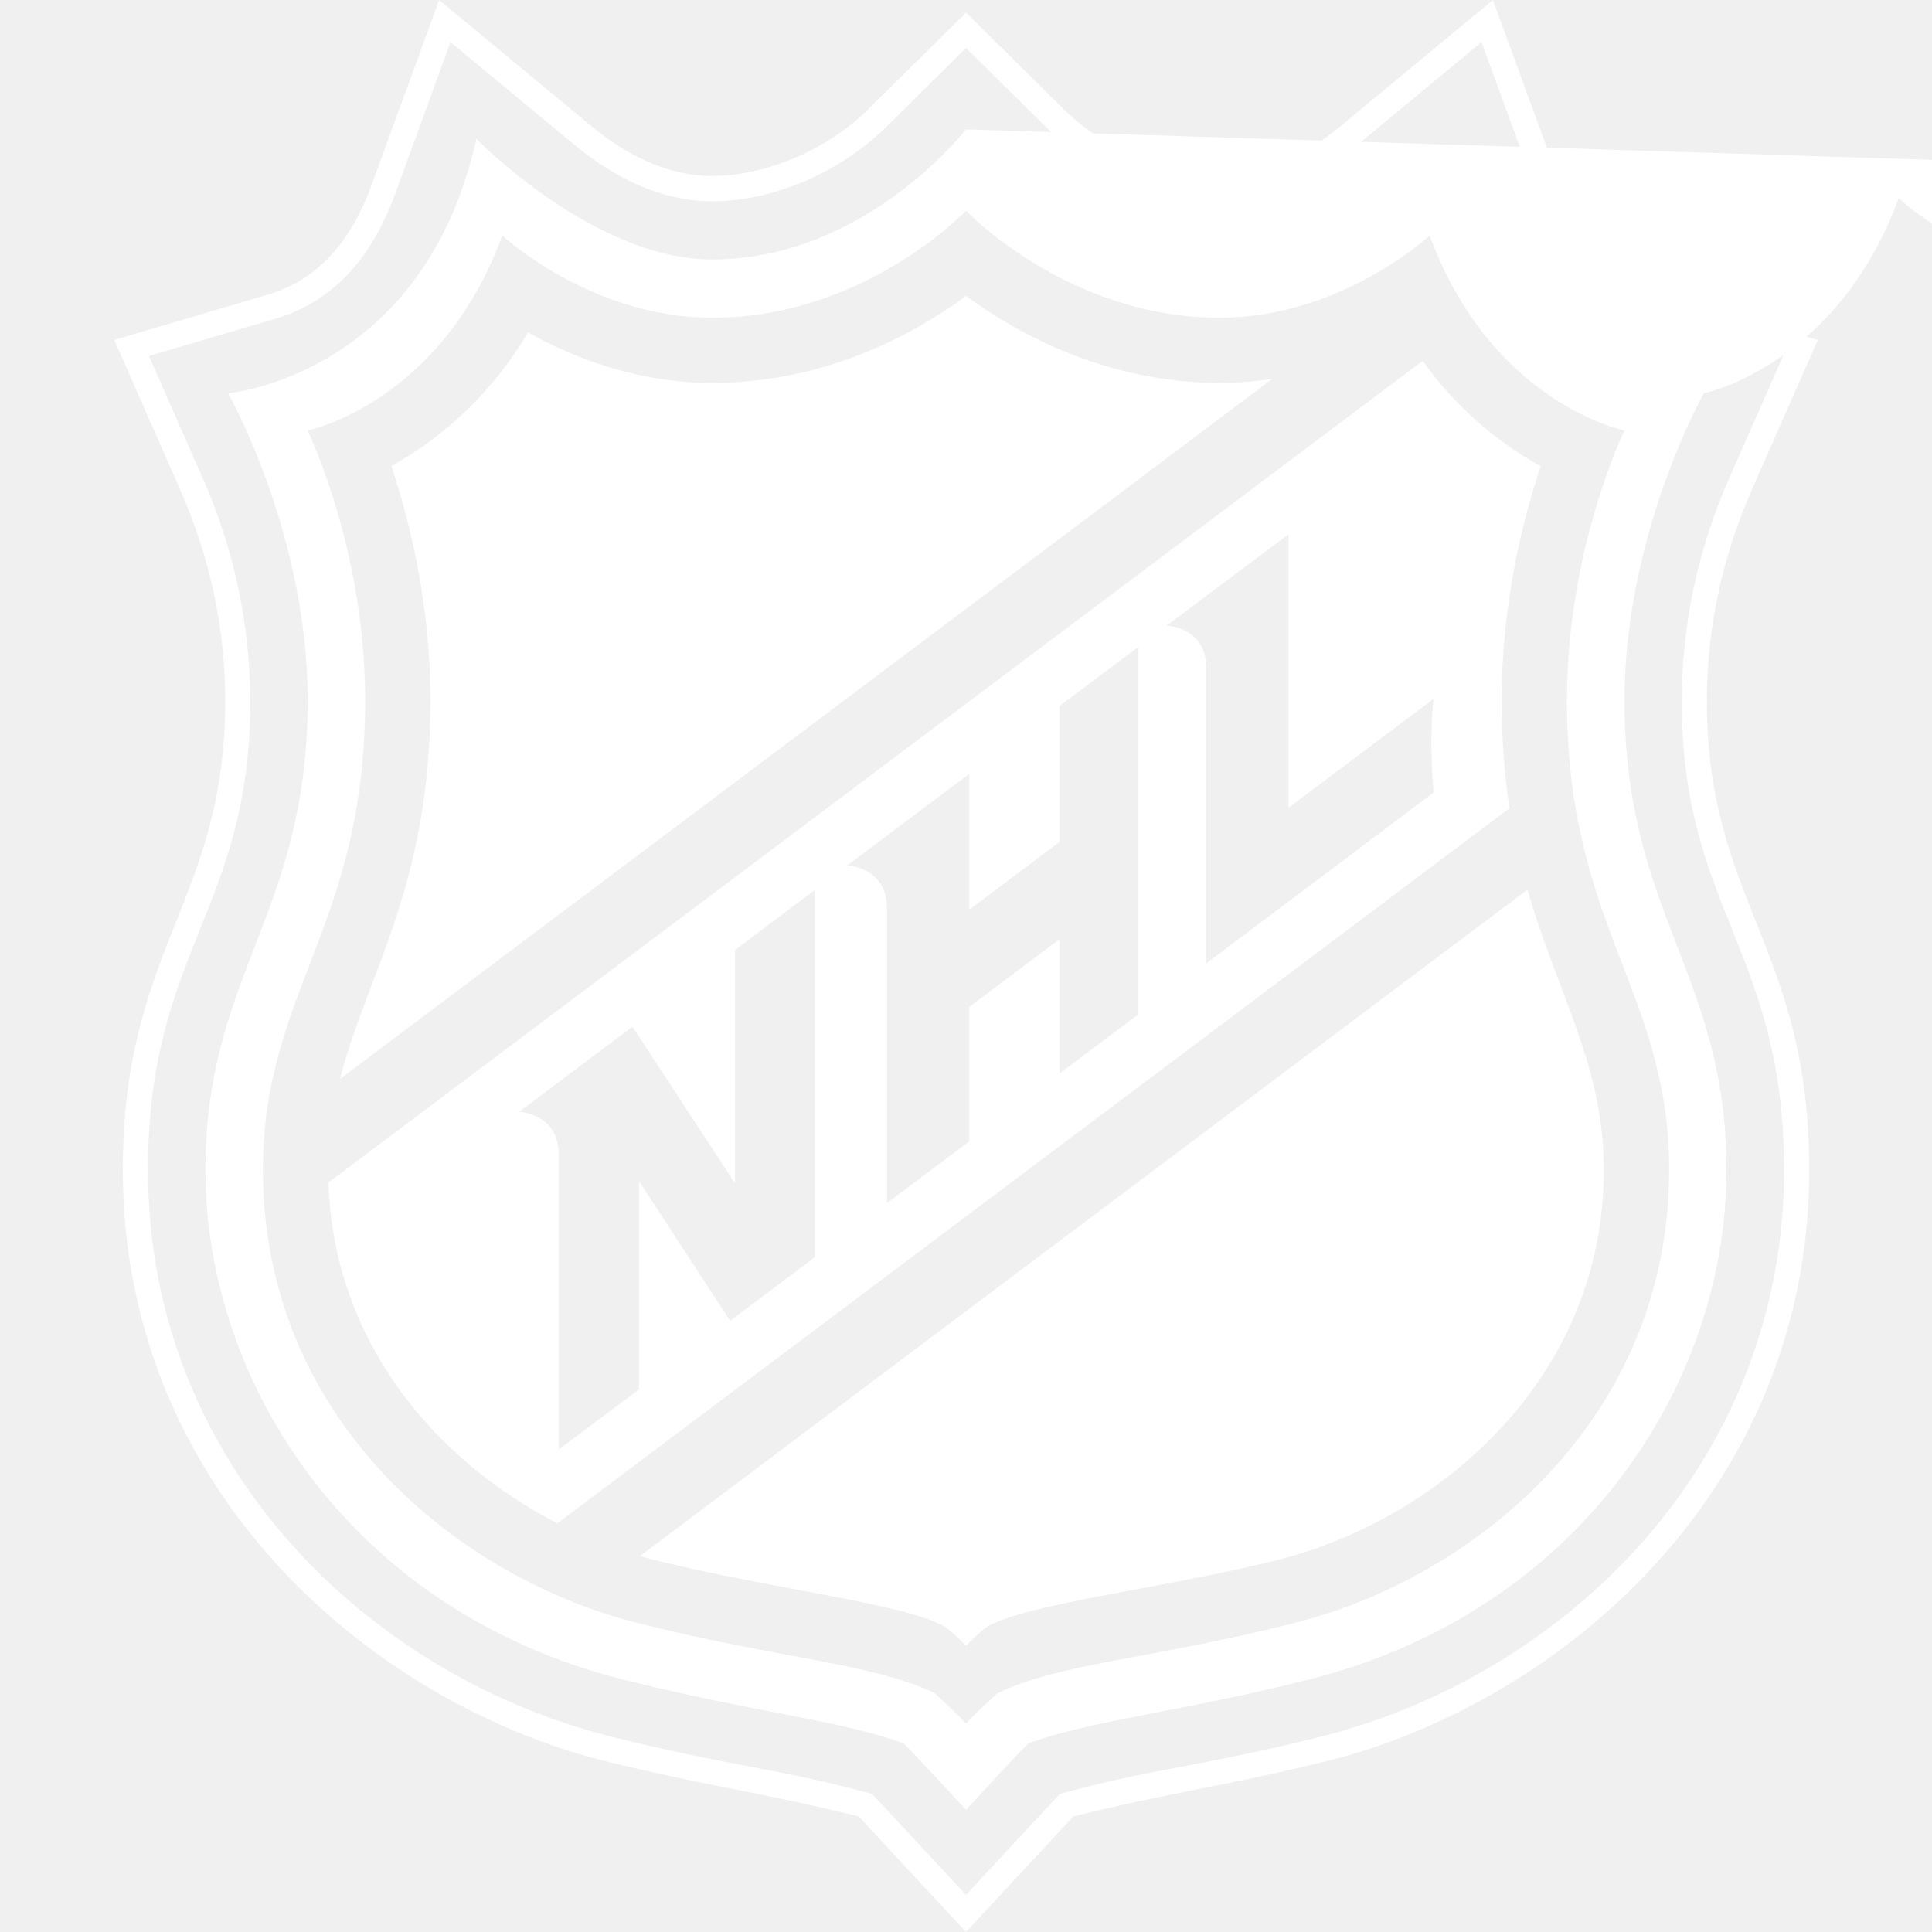
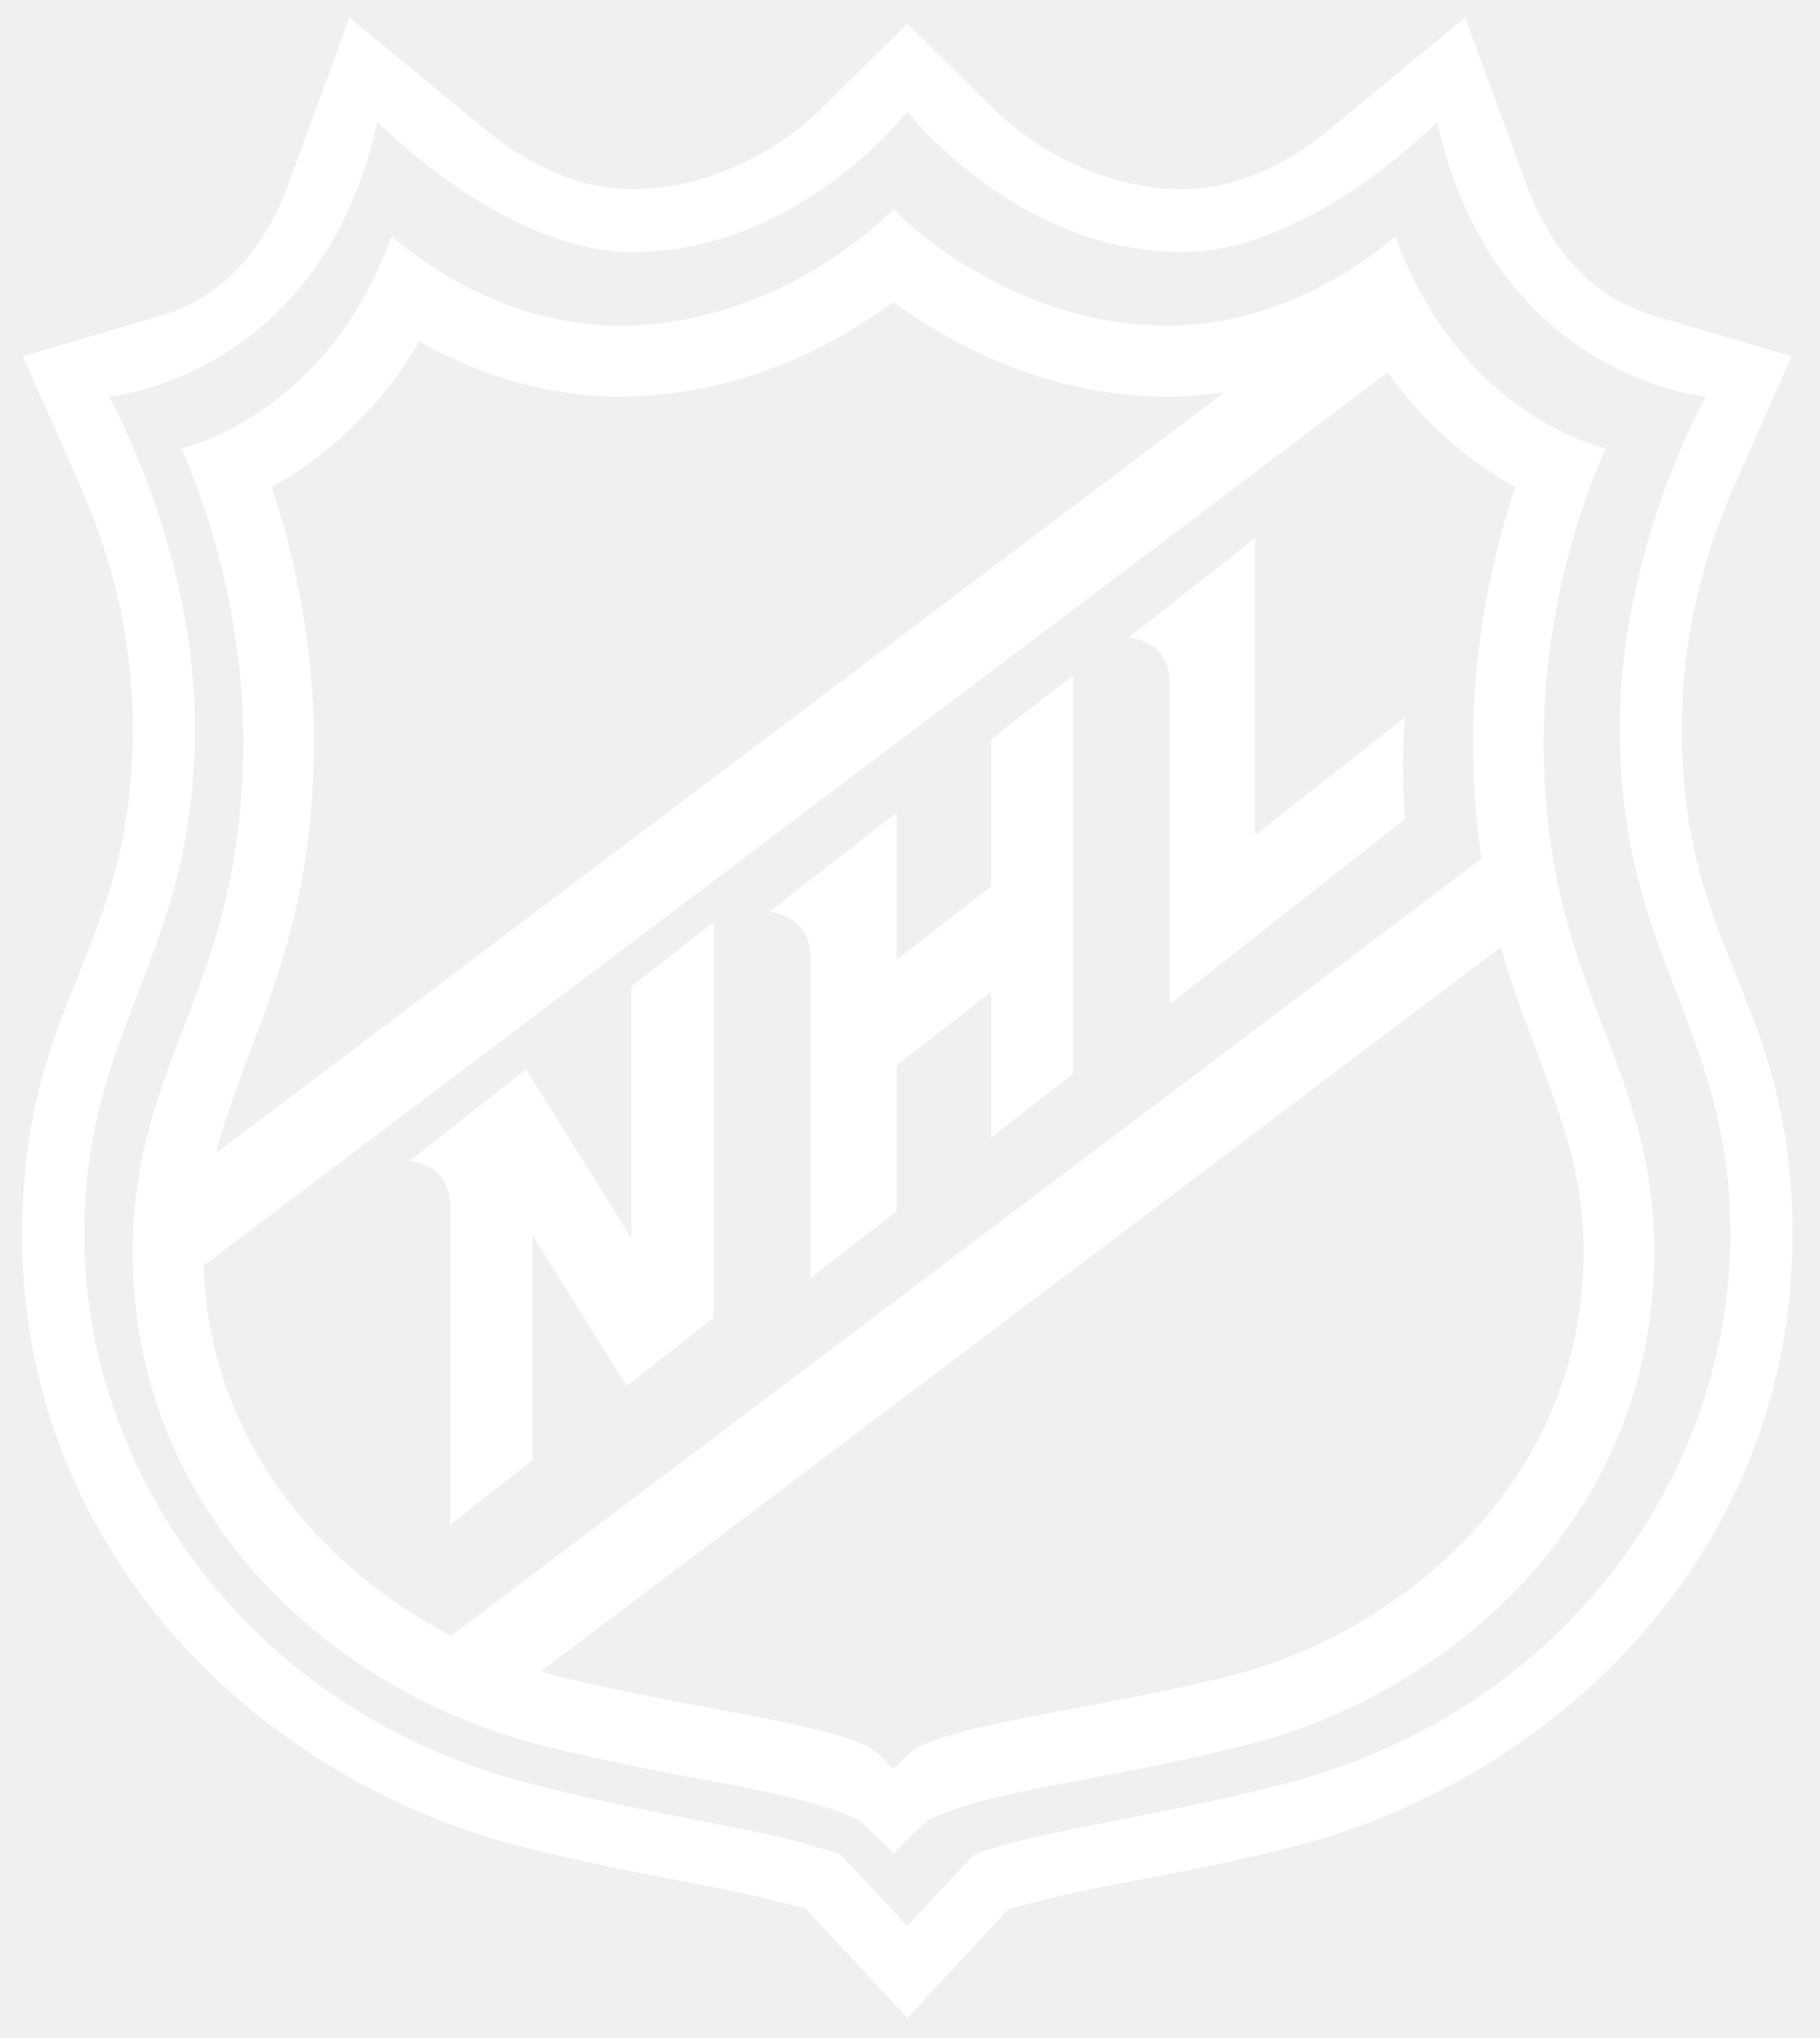
- <svg xmlns="http://www.w3.org/2000/svg" role="img" viewBox="0 0 24 24">
-   <path fill="#FFFFFF" d="M5.455 0 4.61 2.314c-.262.72-.693 1.172-1.277 1.344l-1.914.565.812 1.843c.376.851.567 1.738.567 2.64 0 2.49-1.272 3.06-1.272 5.827 0 3.988 3.083 6.597 5.948 7.334 1.448.353 1.886.375 3.193.697L12 24l1.334-1.436c1.308-.322 1.744-.344 3.191-.697 2.865-.737 5.95-3.346 5.95-7.334 0-2.767-1.272-3.336-1.272-5.828 0-.9.191-1.788.567-2.639l.812-1.843-1.914-.565c-.585-.172-1.014-.624-1.277-1.344L18.545 0l-1.887 1.563c-.5.414-1.006.623-1.506.623-.668 0-1.429-.326-1.937-.829L12 .157l-1.215 1.2c-.508.503-1.269.829-1.937.829-.5 0-1.006-.21-1.506-.623L5.455 0zm.14.523 1.546 1.28c.508.42 1.09.697 1.707.697.827 0 1.646-.414 2.158-.92L12 .596l.996.984c.512.506 1.33.92 2.156.92.617 0 1.199-.276 1.707-.697l1.545-1.28.694 1.899c.298.817.796 1.335 1.48 1.537l1.572.463-.668 1.517a6.856 6.856 0 0 0-.591 2.766c0 2.591 1.271 3.108 1.271 5.828 0 3.643-2.711 6.257-5.713 7.03-1.484.375-2.177.413-3.283.722C13.022 22.436 12 23.54 12 23.54s-1.022-1.103-1.166-1.254c-1.106-.31-1.797-.347-3.281-.723-3.003-.772-5.715-3.386-5.715-7.029 0-2.72 1.271-3.237 1.271-5.828a6.87 6.87 0 0 0-.591-2.766L1.85 4.422l1.572-.463c.685-.202 1.183-.72 1.482-1.537L5.596.523zM12 1.607s-1.25 1.616-3.152 1.616c-1.475 0-2.93-1.498-2.93-1.498-.658 2.949-3.084 3.16-3.084 3.16s.988 1.746.988 3.814c0 2.654-1.27 3.406-1.27 5.834 0 2.675 1.833 5.482 5.178 6.328 1.59.402 2.687.504 3.495.795.103.097.775.826.775.826s.672-.729.775-.826c.808-.291 1.905-.393 3.495-.795 3.344-.846 5.177-3.653 5.177-6.328 0-2.428-1.267-3.18-1.267-5.834 0-2.068.986-3.814.986-3.814s1.651-.333 2.42-2.422c0 0 1.096 1.021 2.608 1.021 1.894 0 3.152-1.33 3.152-1.33zm0 1.01s1.258 1.33 3.152 1.33c1.512 0 2.608-1.021 2.608-1.021.769 2.09 2.42 2.422 2.42 2.422s-.715 1.459-.715 3.351c0 2.809 1.27 3.623 1.27 5.834 0 3.091-2.41 5.058-4.643 5.625-1.769.45-2.925.5-3.701.875 0 0-.284.258-.391.377-.107-.119-.389-.377-.389-.377-.776-.375-1.934-.426-3.703-.875-2.233-.567-4.642-2.534-4.642-5.625 0-2.211 1.27-3.025 1.27-5.834 0-1.892-.716-3.351-.716-3.351s1.651-.333 2.42-2.422c0 0 1.096 1.021 2.608 1.021 1.894 0 3.152-1.33 3.152-1.33zm0 1.06c-.632.465-1.737 1.08-3.152 1.08-.934 0-1.729-.315-2.29-.628A4.515 4.515 0 0 1 4.862 5.79c.224.67.485 1.708.485 2.908 0 2.313-.79 3.396-1.123 4.705l11.582-8.697c-.209.033-.427.05-.653.05-1.414 0-2.52-.615-3.152-1.08zm5.674.805L4.08 14.69c.065 2.008 1.362 3.472 2.844 4.233l11.828-8.883c-.061-.4-.098-.84-.098-1.34 0-1.2.26-2.237.485-2.908a4.438 4.438 0 0 1-1.465-1.309zm-1.666 2.153v3.398l1.8-1.351s-.06.433 0 1.164l-2.822 2.12V8.304c0-.518-.494-.532-.494-.532l1.516-1.136zm-1.871 1.404v4.565l-.975.73v-1.668l-1.121.842v1.67l-1.023.767v-3.662c0-.518-.495-.531-.495-.531l1.518-1.139V11.3l1.121-.842V8.77l.975-.73zm4.838 3.012L7.949 19.33c.053.014.105.029.158.042 1.401.357 3.116.54 3.633.836.117.085.26.236.26.236s.143-.15.26-.236c.517-.296 2.232-.48 3.633-.836 1.941-.493 4.03-2.216 4.03-4.84 0-1.307-.573-2.168-.948-3.482zm-8.852.002v4.564l-1.053.791-1.133-1.738v2.59l-.996.746v-3.662c0-.518-.494-.531-.494-.531l1.41-1.06L9.13 14.7v-2.898l.994-.748z" />
+ <svg xmlns="http://www.w3.org/2000/svg" viewBox="0 0 100 112" role="img" aria-label="NHL">
+   <g fill="#FFFFFF" fill-rule="evenodd" stroke="none" transform="matrix(2.121509,0,0,2.10552,1.213948,0.960789)">
+     <path d="m15.784 31.855-2.724-4.402-3.025 2.397c0 0 1.059.031 1.059 1.202v8.289l2.135-1.692v-5.86l2.434 3.931 2.255-1.786V23.605l-2.134 1.691z" />
+     <path d="m25.111 22.676-2.451 1.92V20.753l-3.309 2.594c0 0 1.077.032 1.077 1.211v8.345l2.232-1.75v-3.804l2.451-1.92v3.804l2.124-1.666V17.167l-2.124 1.667z" />
+     <path d="M31.945 21.342v-7.752l-3.277 2.597c0 0 1.067.031 1.067 1.211v8.353l6.1-4.835c-.131-1.665 0-2.656 0-2.656z" />
+     <path d="M31.359 43.27c-3.162.815-7.029 1.234-8.197 1.907-.263.195-.585.541-.585.541s-.322-.346-.585-.541c-1.169-.673-5.036-1.092-8.197-1.907-.12-.031-.239-.064-.359-.099L38.314 24.265c.849 3 2.143 4.964 2.143 7.95 0 5.99-4.717 9.927-9.098 11.055zM11.12 42.239C7.776 40.501 4.849 37.162 4.702 32.577L35.379 9.264c1.071 1.503 2.298 2.431 3.307 2.99-.506 1.532-1.093 3.9-1.093 6.644 0 1.138.082 2.146.221 3.058zM7.561 18.897c0-2.743-.589-5.112-1.093-6.644 1.176-.653 2.652-1.808 3.831-3.796 1.264.716 3.058 1.438 5.166 1.438 3.192 0 5.686-1.411 7.112-2.471 1.427 1.06 3.92 2.471 7.114 2.471.509 0 1-.043 1.469-.117L5.025 29.64c.754-2.989 2.536-5.464 2.536-10.742zm31.86 0c0-4.323 1.616-7.654 1.616-7.654 0 0-3.726-.762-5.462-5.534 0 0-2.473 2.335-5.885 2.335-4.275 0-7.114-3.038-7.114-3.038 0 0-2.839 3.038-7.112 3.038-3.413 0-5.886-2.335-5.886-2.335-1.735 4.772-5.462 5.534-5.462 5.534 0 0 1.616 3.331 1.616 7.654 0 6.413-2.865 8.267-2.865 13.318 0 7.061 5.437 11.555 10.476 12.849 3.992 1.026 6.602 1.142 8.355 1.998 0 0 .637.591.878.862.242-.271.88-.862.88-.862 1.751-.856 4.362-.972 8.354-1.998 5.04-1.294 10.476-5.788 10.476-12.849 0-5.05-2.865-6.904-2.865-13.318z" />
+     <path d="M24.685 47.942c-.234.221-1.75 1.874-1.75 1.874s-1.517-1.653-1.751-1.874c-1.822-.66-4.299-.892-7.886-1.804C5.749 44.218 1.612 37.849 1.612 31.78c0-4.946 2.307-6.826 2.78-11.513.053-.534.085-1.102.085-1.717 0-4.692-2.228-8.655-2.228-8.655 0 0 5.476-.48 6.96-7.171 0 0 3.284 3.399 6.614 3.399 4.291 0 7.113-3.666 7.113-3.666 0 0 2.824 3.666 7.115 3.666 3.329 0 6.612-3.399 6.612-3.399 1.484 6.69 6.96 7.171 6.96 7.171 0 0-2.228 3.963-2.228 8.655 0 6.018 2.864 7.721 2.864 13.23 0 6.069-4.136 12.439-11.686 14.358-3.587.912-6.063 1.144-7.887 1.804zM45.869 31.78c0-2.974-.667-4.786-1.357-6.524-.742-1.868-1.512-3.648-1.512-6.695 0-2.409.576-4.541 1.336-6.275l1.508-3.442-3.548-1.053C40.752 7.334 39.627 6.16 38.953 4.306L37.388 0 33.901 2.902c-1.148.955-2.459 1.58-3.851 1.58-1.867 0-3.715-.937-4.869-2.085L22.935.164 20.689 2.397c-1.155 1.148-3.001 2.085-4.867 2.085-1.394 0-2.705-.624-3.852-1.58L8.482 0 6.917 4.306C6.243 6.16 5.118 7.334 3.574 7.791L.025 8.844l1.508 3.442c.76 1.734 1.336 3.865 1.336 6.275C2.869 24.441 0 25.608 0 31.78c0 1.882.318 3.643.89 5.262 1.934 5.487 6.773 9.336 12.007 10.689 3.349.851 4.909.935 7.406 1.636.326.344 2.632 2.85 2.632 2.85s2.307-2.506 2.632-2.85c2.497-.701 4.056-.785 7.407-1.636 6.775-1.753 12.895-7.688 12.895-15.95z" />
+   </g>
</svg>
